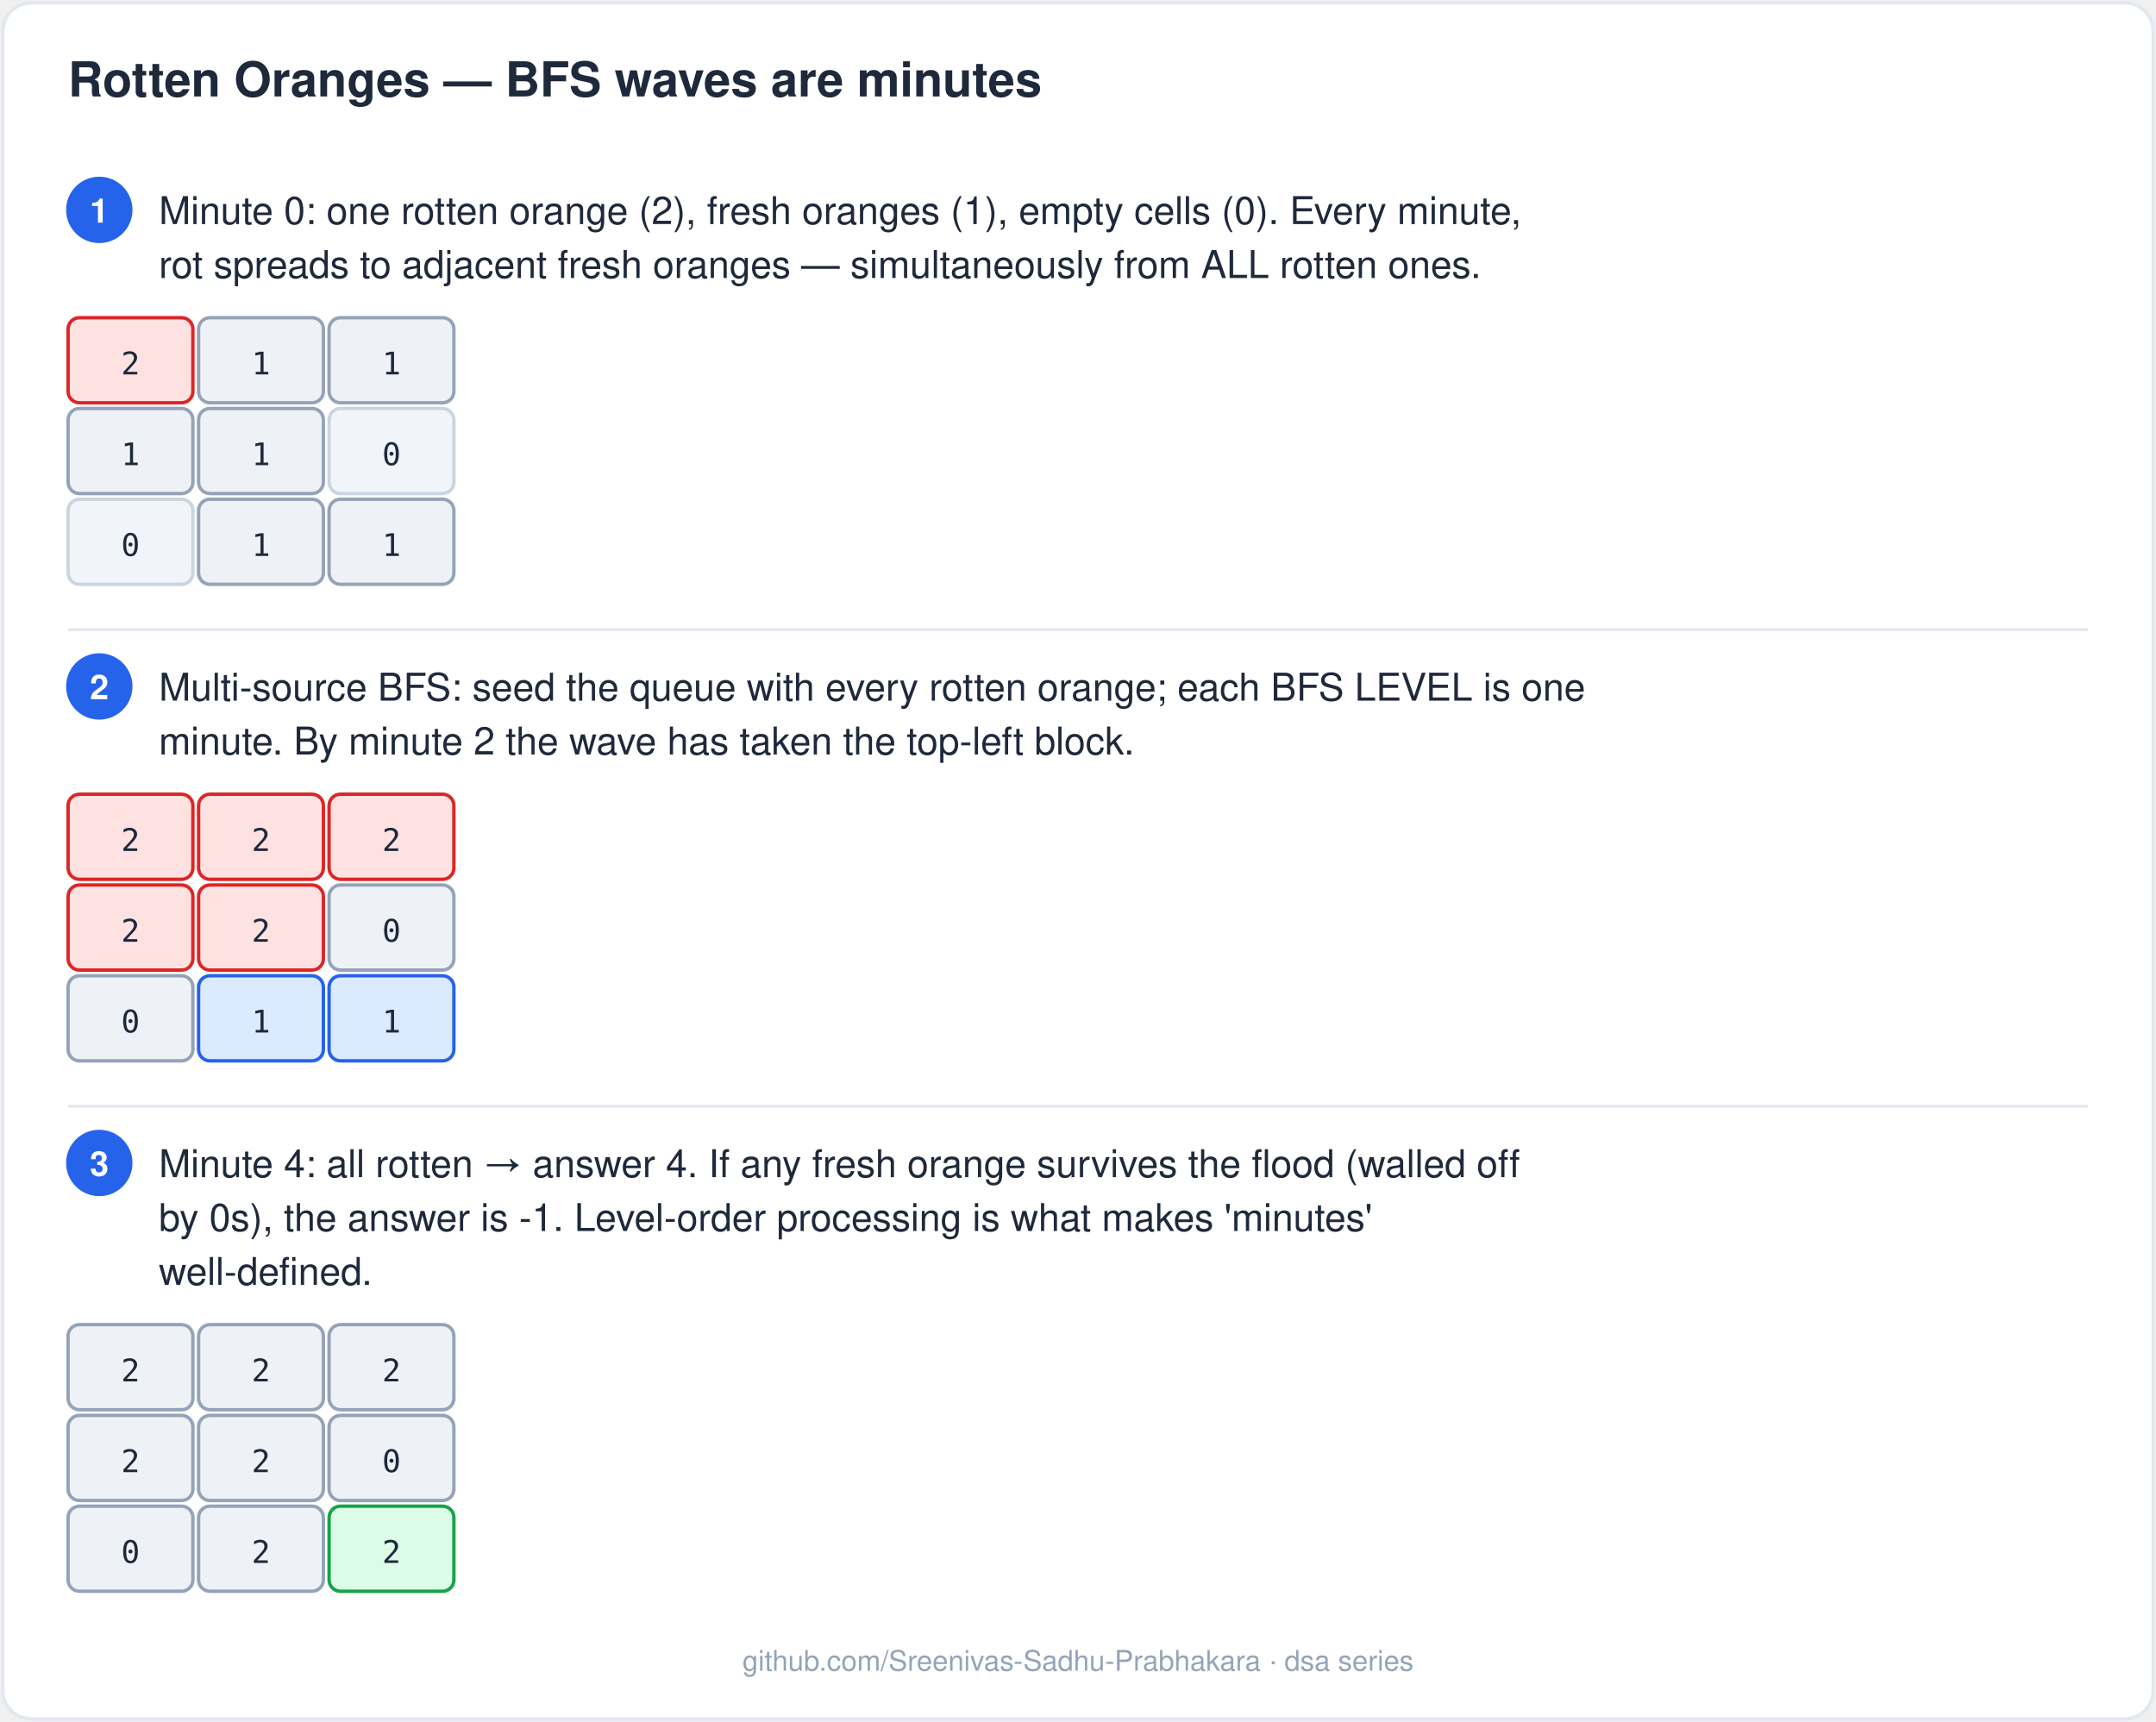
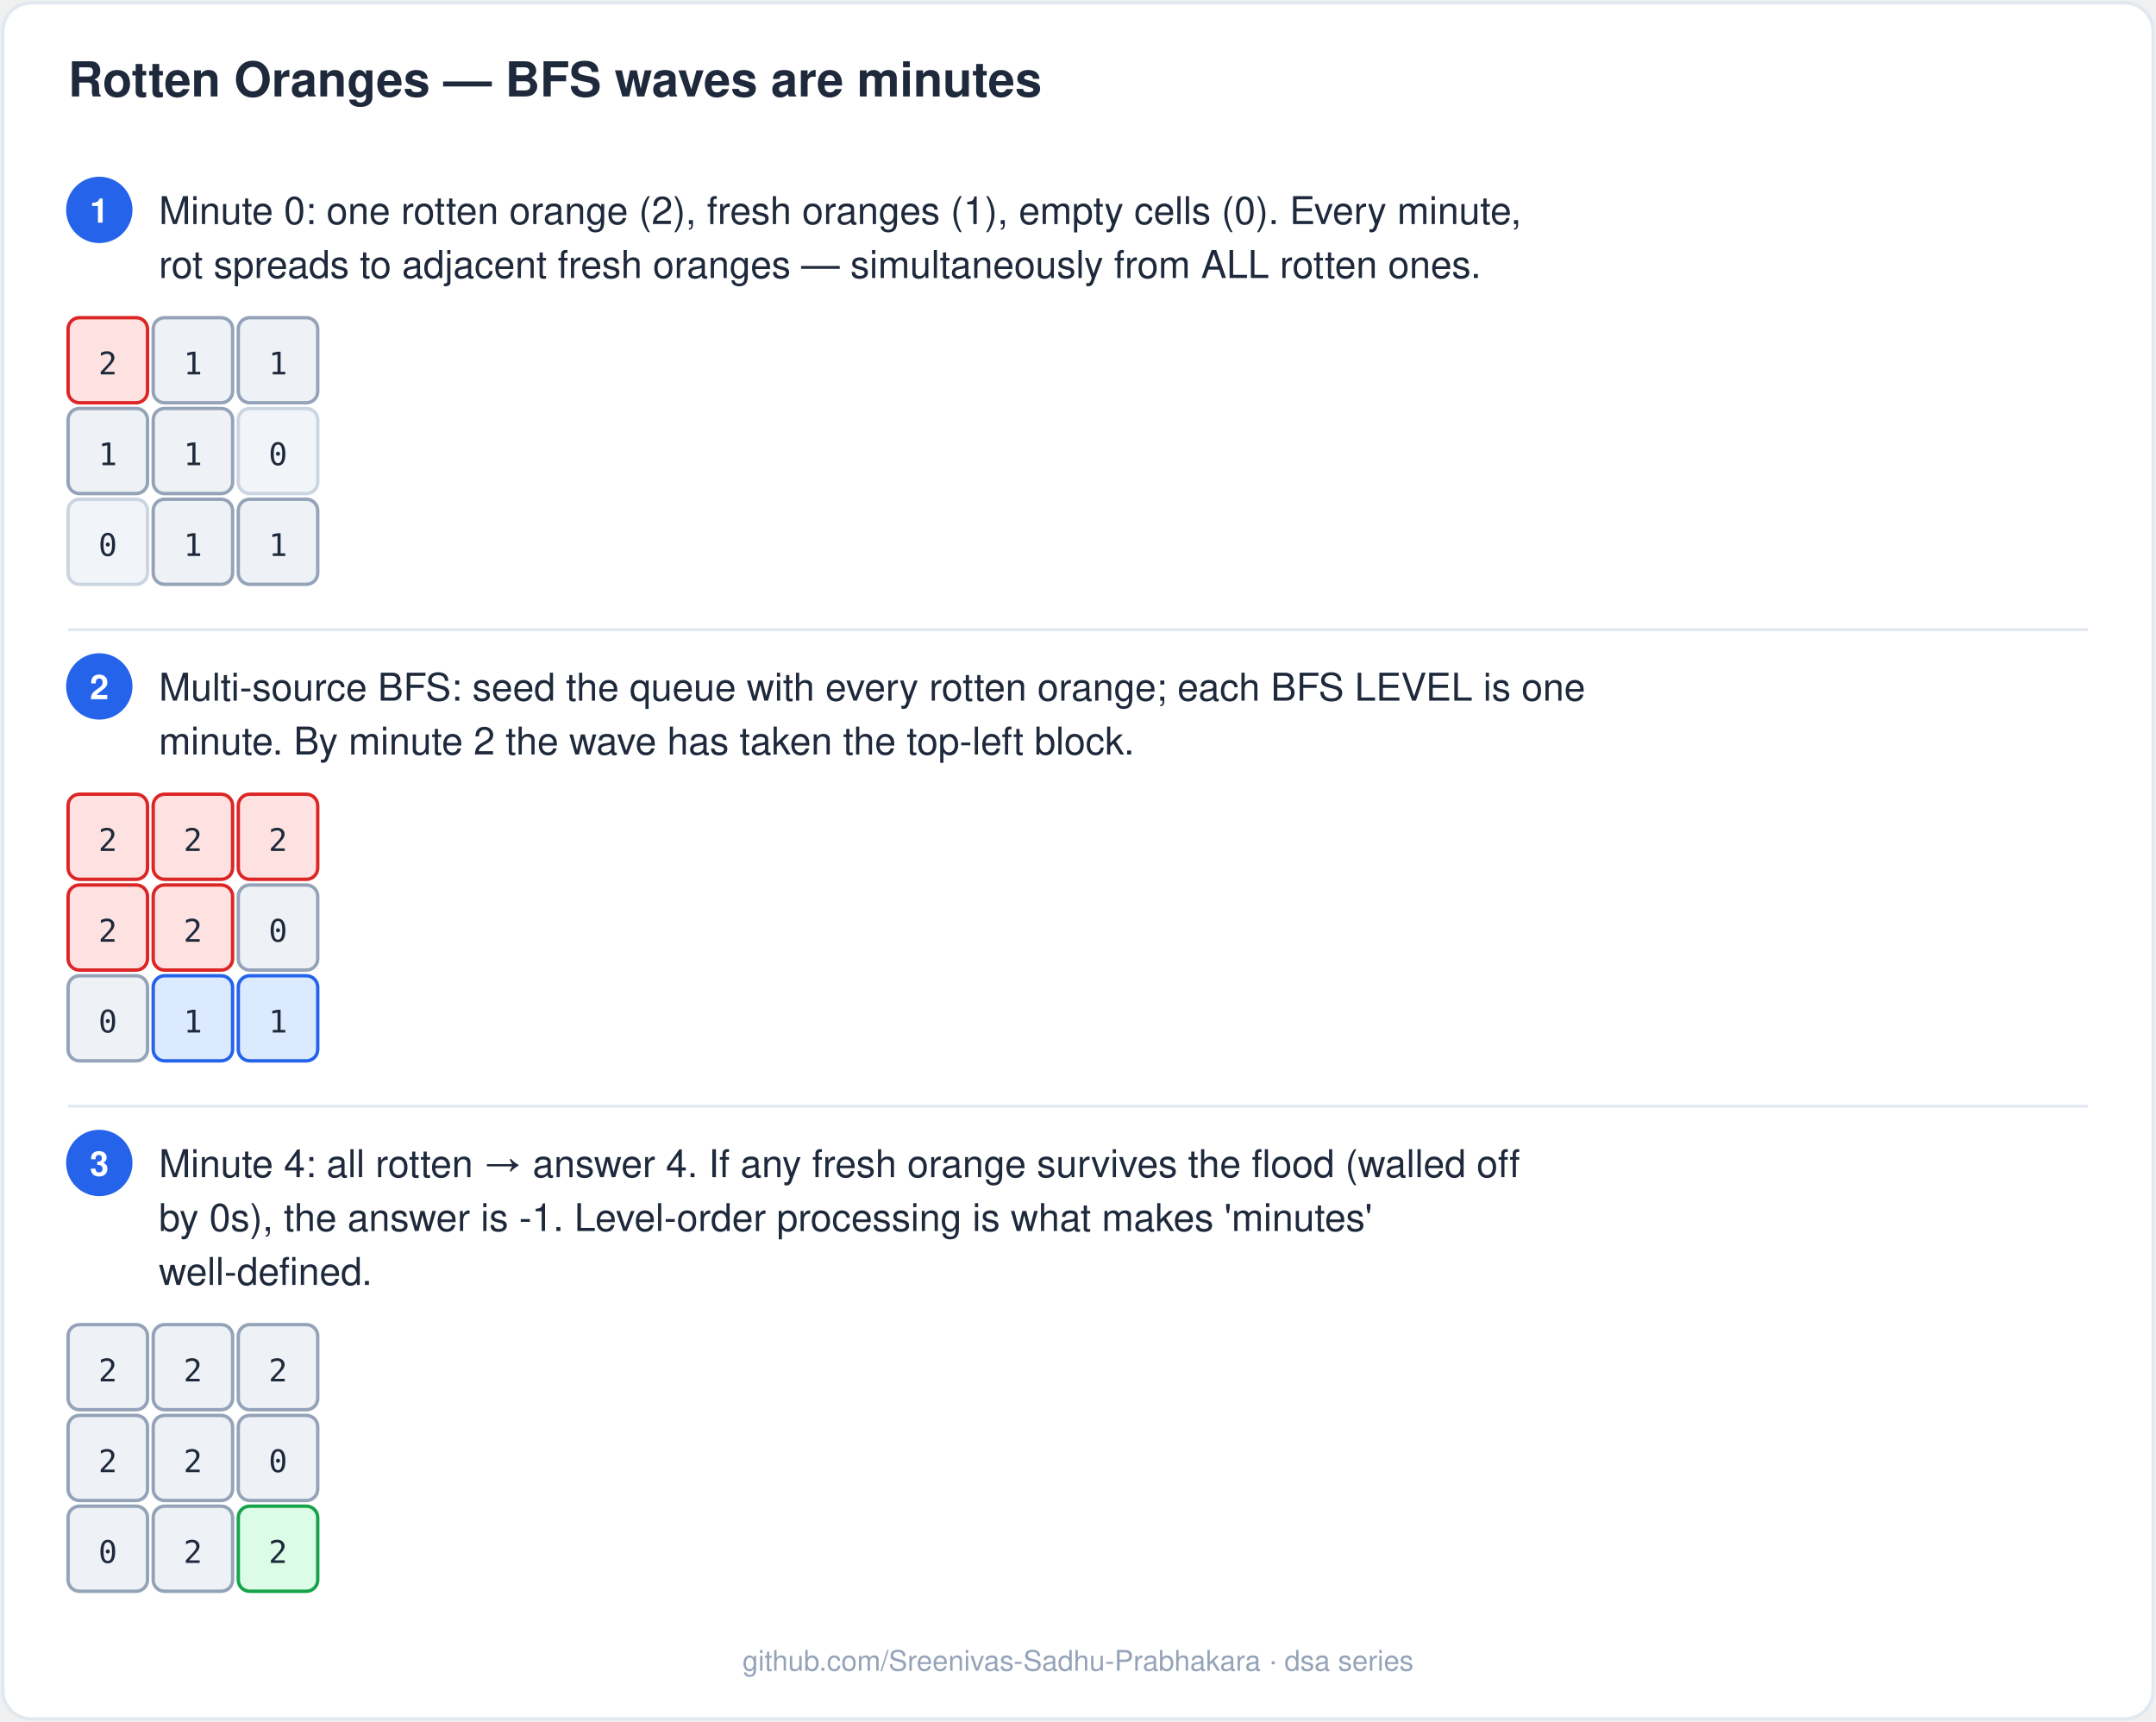
<svg xmlns="http://www.w3.org/2000/svg" width="760" height="607" viewBox="0 0 760 607" role="img" aria-label="Step-by-step visual walkthrough">
  <defs>
    <marker id="arr" markerWidth="8" markerHeight="8" refX="6" refY="3" orient="auto">
      <path d="M0,0 L7,3 L0,6 z" fill="context-stroke" />
    </marker>
  </defs>
  <rect x="1.0" y="1.0" width="758.0" height="605.0" rx="10" fill="#ffffff" stroke="#e2e8f0" stroke-width="1.2" />
  <text x="24.0" y="34.0" font-family="-apple-system,Segoe UI,Helvetica,Arial,sans-serif" font-size="17" fill="#1e293b" text-anchor="start" font-weight="600">Rotten Oranges — BFS waves are minutes</text>
  <circle cx="35.0" cy="74.0" r="11" fill="#2563eb" stroke="#2563eb" stroke-width="1.4" />
  <text x="35.0" y="78.5" font-family="-apple-system,Segoe UI,Helvetica,Arial,sans-serif" font-size="12" fill="#ffffff" text-anchor="middle" font-weight="600">1</text>
  <text x="56.0" y="79.0" font-family="-apple-system,Segoe UI,Helvetica,Arial,sans-serif" font-size="13.5" fill="#1e293b" text-anchor="start">Minute 0: one rotten orange (2), fresh oranges (1), empty cells (0). Every minute,</text>
  <text x="56.0" y="98.0" font-family="-apple-system,Segoe UI,Helvetica,Arial,sans-serif" font-size="13.5" fill="#1e293b" text-anchor="start">rot spreads to adjacent fresh oranges — simultaneously from ALL rotten ones.</text>
-   <rect x="24.0" y="112.0" width="44.0" height="30.0" rx="4" fill="#fee2e2" stroke="#dc2626" stroke-width="1.2" />
-   <text x="46.0" y="132.0" font-family="ui-monospace,Menlo,monospace" font-size="11" fill="#1e293b" text-anchor="middle">2</text>
-   <rect x="70.0" y="112.0" width="44.0" height="30.0" rx="4" fill="#eef2f7" stroke="#94a3b8" stroke-width="1.2" />
-   <text x="92.0" y="132.0" font-family="ui-monospace,Menlo,monospace" font-size="11" fill="#1e293b" text-anchor="middle">1</text>
-   <rect x="116.0" y="112.0" width="44.0" height="30.0" rx="4" fill="#eef2f7" stroke="#94a3b8" stroke-width="1.2" />
-   <text x="138.0" y="132.0" font-family="ui-monospace,Menlo,monospace" font-size="11" fill="#1e293b" text-anchor="middle">1</text>
-   <rect x="24.0" y="144.0" width="44.0" height="30.0" rx="4" fill="#eef2f7" stroke="#94a3b8" stroke-width="1.2" />
-   <text x="46.0" y="164.0" font-family="ui-monospace,Menlo,monospace" font-size="11" fill="#1e293b" text-anchor="middle">1</text>
-   <rect x="70.0" y="144.0" width="44.0" height="30.0" rx="4" fill="#eef2f7" stroke="#94a3b8" stroke-width="1.2" />
-   <text x="92.0" y="164.0" font-family="ui-monospace,Menlo,monospace" font-size="11" fill="#1e293b" text-anchor="middle">1</text>
-   <rect x="116.0" y="144.0" width="44.0" height="30.0" rx="4" fill="#f1f5f9" stroke="#cbd5e1" stroke-width="1.2" />
-   <text x="138.0" y="164.0" font-family="ui-monospace,Menlo,monospace" font-size="11" fill="#1e293b" text-anchor="middle">0</text>
-   <rect x="24.0" y="176.0" width="44.0" height="30.0" rx="4" fill="#f1f5f9" stroke="#cbd5e1" stroke-width="1.2" />
-   <text x="46.0" y="196.0" font-family="ui-monospace,Menlo,monospace" font-size="11" fill="#1e293b" text-anchor="middle">0</text>
-   <rect x="70.0" y="176.0" width="44.0" height="30.0" rx="4" fill="#eef2f7" stroke="#94a3b8" stroke-width="1.2" />
-   <text x="92.0" y="196.0" font-family="ui-monospace,Menlo,monospace" font-size="11" fill="#1e293b" text-anchor="middle">1</text>
-   <rect x="116.0" y="176.0" width="44.0" height="30.0" rx="4" fill="#eef2f7" stroke="#94a3b8" stroke-width="1.2" />
-   <text x="138.0" y="196.0" font-family="ui-monospace,Menlo,monospace" font-size="11" fill="#1e293b" text-anchor="middle">1</text>
+   <rect x="24.0" y="112.0" width="28.0" height="30.0" rx="4" fill="#fee2e2" stroke="#dc2626" stroke-width="1.2" />
+   <text x="38.0" y="132.0" font-family="ui-monospace,Menlo,monospace" font-size="11" fill="#1e293b" text-anchor="middle">2</text>
+   <rect x="54.0" y="112.0" width="28.0" height="30.0" rx="4" fill="#eef2f7" stroke="#94a3b8" stroke-width="1.2" />
+   <text x="68.0" y="132.0" font-family="ui-monospace,Menlo,monospace" font-size="11" fill="#1e293b" text-anchor="middle">1</text>
+   <rect x="84.0" y="112.0" width="28.0" height="30.0" rx="4" fill="#eef2f7" stroke="#94a3b8" stroke-width="1.2" />
+   <text x="98.0" y="132.0" font-family="ui-monospace,Menlo,monospace" font-size="11" fill="#1e293b" text-anchor="middle">1</text>
+   <rect x="24.0" y="144.0" width="28.0" height="30.0" rx="4" fill="#eef2f7" stroke="#94a3b8" stroke-width="1.2" />
+   <text x="38.0" y="164.0" font-family="ui-monospace,Menlo,monospace" font-size="11" fill="#1e293b" text-anchor="middle">1</text>
+   <rect x="54.0" y="144.0" width="28.0" height="30.0" rx="4" fill="#eef2f7" stroke="#94a3b8" stroke-width="1.2" />
+   <text x="68.0" y="164.0" font-family="ui-monospace,Menlo,monospace" font-size="11" fill="#1e293b" text-anchor="middle">1</text>
+   <rect x="84.0" y="144.0" width="28.0" height="30.0" rx="4" fill="#f1f5f9" stroke="#cbd5e1" stroke-width="1.2" />
+   <text x="98.0" y="164.0" font-family="ui-monospace,Menlo,monospace" font-size="11" fill="#1e293b" text-anchor="middle">0</text>
+   <rect x="24.0" y="176.0" width="28.0" height="30.0" rx="4" fill="#f1f5f9" stroke="#cbd5e1" stroke-width="1.2" />
+   <text x="38.0" y="196.0" font-family="ui-monospace,Menlo,monospace" font-size="11" fill="#1e293b" text-anchor="middle">0</text>
+   <rect x="54.0" y="176.0" width="28.0" height="30.0" rx="4" fill="#eef2f7" stroke="#94a3b8" stroke-width="1.2" />
+   <text x="68.0" y="196.0" font-family="ui-monospace,Menlo,monospace" font-size="11" fill="#1e293b" text-anchor="middle">1</text>
+   <rect x="84.0" y="176.0" width="28.0" height="30.0" rx="4" fill="#eef2f7" stroke="#94a3b8" stroke-width="1.2" />
+   <text x="98.0" y="196.0" font-family="ui-monospace,Menlo,monospace" font-size="11" fill="#1e293b" text-anchor="middle">1</text>
  <line x1="24.0" y1="222.0" x2="736.0" y2="222.0" stroke="#e2e8f0" stroke-width="1" />
  <circle cx="35.0" cy="242.0" r="11" fill="#2563eb" stroke="#2563eb" stroke-width="1.4" />
  <text x="35.0" y="246.5" font-family="-apple-system,Segoe UI,Helvetica,Arial,sans-serif" font-size="12" fill="#ffffff" text-anchor="middle" font-weight="600">2</text>
  <text x="56.0" y="247.0" font-family="-apple-system,Segoe UI,Helvetica,Arial,sans-serif" font-size="13.5" fill="#1e293b" text-anchor="start">Multi-source BFS: seed the queue with every rotten orange; each BFS LEVEL is one</text>
  <text x="56.0" y="266.0" font-family="-apple-system,Segoe UI,Helvetica,Arial,sans-serif" font-size="13.5" fill="#1e293b" text-anchor="start">minute. By minute 2 the wave has taken the top-left block.</text>
-   <rect x="24.0" y="280.0" width="44.0" height="30.0" rx="4" fill="#fee2e2" stroke="#dc2626" stroke-width="1.2" />
-   <text x="46.0" y="300.0" font-family="ui-monospace,Menlo,monospace" font-size="11" fill="#1e293b" text-anchor="middle">2</text>
-   <rect x="70.0" y="280.0" width="44.0" height="30.0" rx="4" fill="#fee2e2" stroke="#dc2626" stroke-width="1.2" />
-   <text x="92.0" y="300.0" font-family="ui-monospace,Menlo,monospace" font-size="11" fill="#1e293b" text-anchor="middle">2</text>
-   <rect x="116.0" y="280.0" width="44.0" height="30.0" rx="4" fill="#fee2e2" stroke="#dc2626" stroke-width="1.2" />
-   <text x="138.0" y="300.0" font-family="ui-monospace,Menlo,monospace" font-size="11" fill="#1e293b" text-anchor="middle">2</text>
-   <rect x="24.0" y="312.0" width="44.0" height="30.0" rx="4" fill="#fee2e2" stroke="#dc2626" stroke-width="1.2" />
-   <text x="46.0" y="332.0" font-family="ui-monospace,Menlo,monospace" font-size="11" fill="#1e293b" text-anchor="middle">2</text>
-   <rect x="70.0" y="312.0" width="44.0" height="30.0" rx="4" fill="#fee2e2" stroke="#dc2626" stroke-width="1.2" />
-   <text x="92.0" y="332.0" font-family="ui-monospace,Menlo,monospace" font-size="11" fill="#1e293b" text-anchor="middle">2</text>
-   <rect x="116.0" y="312.0" width="44.0" height="30.0" rx="4" fill="#eef2f7" stroke="#94a3b8" stroke-width="1.2" />
-   <text x="138.0" y="332.0" font-family="ui-monospace,Menlo,monospace" font-size="11" fill="#1e293b" text-anchor="middle">0</text>
-   <rect x="24.0" y="344.0" width="44.0" height="30.0" rx="4" fill="#eef2f7" stroke="#94a3b8" stroke-width="1.2" />
-   <text x="46.0" y="364.0" font-family="ui-monospace,Menlo,monospace" font-size="11" fill="#1e293b" text-anchor="middle">0</text>
-   <rect x="70.0" y="344.0" width="44.0" height="30.0" rx="4" fill="#dbeafe" stroke="#2563eb" stroke-width="1.2" />
-   <text x="92.0" y="364.0" font-family="ui-monospace,Menlo,monospace" font-size="11" fill="#1e293b" text-anchor="middle">1</text>
-   <rect x="116.0" y="344.0" width="44.0" height="30.0" rx="4" fill="#dbeafe" stroke="#2563eb" stroke-width="1.2" />
-   <text x="138.0" y="364.0" font-family="ui-monospace,Menlo,monospace" font-size="11" fill="#1e293b" text-anchor="middle">1</text>
+   <rect x="24.0" y="280.0" width="28.0" height="30.0" rx="4" fill="#fee2e2" stroke="#dc2626" stroke-width="1.2" />
+   <text x="38.0" y="300.0" font-family="ui-monospace,Menlo,monospace" font-size="11" fill="#1e293b" text-anchor="middle">2</text>
+   <rect x="54.0" y="280.0" width="28.0" height="30.0" rx="4" fill="#fee2e2" stroke="#dc2626" stroke-width="1.2" />
+   <text x="68.0" y="300.0" font-family="ui-monospace,Menlo,monospace" font-size="11" fill="#1e293b" text-anchor="middle">2</text>
+   <rect x="84.0" y="280.0" width="28.0" height="30.0" rx="4" fill="#fee2e2" stroke="#dc2626" stroke-width="1.2" />
+   <text x="98.0" y="300.0" font-family="ui-monospace,Menlo,monospace" font-size="11" fill="#1e293b" text-anchor="middle">2</text>
+   <rect x="24.0" y="312.0" width="28.0" height="30.0" rx="4" fill="#fee2e2" stroke="#dc2626" stroke-width="1.2" />
+   <text x="38.0" y="332.0" font-family="ui-monospace,Menlo,monospace" font-size="11" fill="#1e293b" text-anchor="middle">2</text>
+   <rect x="54.0" y="312.0" width="28.0" height="30.0" rx="4" fill="#fee2e2" stroke="#dc2626" stroke-width="1.2" />
+   <text x="68.0" y="332.0" font-family="ui-monospace,Menlo,monospace" font-size="11" fill="#1e293b" text-anchor="middle">2</text>
+   <rect x="84.0" y="312.0" width="28.0" height="30.0" rx="4" fill="#eef2f7" stroke="#94a3b8" stroke-width="1.2" />
+   <text x="98.0" y="332.0" font-family="ui-monospace,Menlo,monospace" font-size="11" fill="#1e293b" text-anchor="middle">0</text>
+   <rect x="24.0" y="344.0" width="28.0" height="30.0" rx="4" fill="#eef2f7" stroke="#94a3b8" stroke-width="1.2" />
+   <text x="38.0" y="364.0" font-family="ui-monospace,Menlo,monospace" font-size="11" fill="#1e293b" text-anchor="middle">0</text>
+   <rect x="54.0" y="344.0" width="28.0" height="30.0" rx="4" fill="#dbeafe" stroke="#2563eb" stroke-width="1.2" />
+   <text x="68.0" y="364.0" font-family="ui-monospace,Menlo,monospace" font-size="11" fill="#1e293b" text-anchor="middle">1</text>
+   <rect x="84.0" y="344.0" width="28.0" height="30.0" rx="4" fill="#dbeafe" stroke="#2563eb" stroke-width="1.2" />
+   <text x="98.0" y="364.0" font-family="ui-monospace,Menlo,monospace" font-size="11" fill="#1e293b" text-anchor="middle">1</text>
  <line x1="24.0" y1="390.0" x2="736.0" y2="390.0" stroke="#e2e8f0" stroke-width="1" />
  <circle cx="35.0" cy="410.0" r="11" fill="#2563eb" stroke="#2563eb" stroke-width="1.4" />
  <text x="35.0" y="414.5" font-family="-apple-system,Segoe UI,Helvetica,Arial,sans-serif" font-size="12" fill="#ffffff" text-anchor="middle" font-weight="600">3</text>
  <text x="56.0" y="415.0" font-family="-apple-system,Segoe UI,Helvetica,Arial,sans-serif" font-size="13.5" fill="#1e293b" text-anchor="start">Minute 4: all rotten → answer 4. If any fresh orange survives the flood (walled off</text>
  <text x="56.0" y="434.0" font-family="-apple-system,Segoe UI,Helvetica,Arial,sans-serif" font-size="13.5" fill="#1e293b" text-anchor="start">by 0s), the answer is -1. Level-order processing is what makes 'minutes'</text>
  <text x="56.0" y="453.0" font-family="-apple-system,Segoe UI,Helvetica,Arial,sans-serif" font-size="13.5" fill="#1e293b" text-anchor="start">well-defined.</text>
-   <rect x="24.0" y="467.0" width="44.0" height="30.0" rx="4" fill="#eef2f7" stroke="#94a3b8" stroke-width="1.2" />
-   <text x="46.0" y="487.0" font-family="ui-monospace,Menlo,monospace" font-size="11" fill="#1e293b" text-anchor="middle">2</text>
-   <rect x="70.0" y="467.0" width="44.0" height="30.0" rx="4" fill="#eef2f7" stroke="#94a3b8" stroke-width="1.2" />
-   <text x="92.0" y="487.0" font-family="ui-monospace,Menlo,monospace" font-size="11" fill="#1e293b" text-anchor="middle">2</text>
-   <rect x="116.0" y="467.0" width="44.0" height="30.0" rx="4" fill="#eef2f7" stroke="#94a3b8" stroke-width="1.2" />
-   <text x="138.0" y="487.0" font-family="ui-monospace,Menlo,monospace" font-size="11" fill="#1e293b" text-anchor="middle">2</text>
-   <rect x="24.0" y="499.0" width="44.0" height="30.0" rx="4" fill="#eef2f7" stroke="#94a3b8" stroke-width="1.2" />
-   <text x="46.0" y="519.0" font-family="ui-monospace,Menlo,monospace" font-size="11" fill="#1e293b" text-anchor="middle">2</text>
-   <rect x="70.0" y="499.0" width="44.0" height="30.0" rx="4" fill="#eef2f7" stroke="#94a3b8" stroke-width="1.2" />
-   <text x="92.0" y="519.0" font-family="ui-monospace,Menlo,monospace" font-size="11" fill="#1e293b" text-anchor="middle">2</text>
-   <rect x="116.0" y="499.0" width="44.0" height="30.0" rx="4" fill="#eef2f7" stroke="#94a3b8" stroke-width="1.2" />
-   <text x="138.0" y="519.0" font-family="ui-monospace,Menlo,monospace" font-size="11" fill="#1e293b" text-anchor="middle">0</text>
-   <rect x="24.0" y="531.0" width="44.0" height="30.0" rx="4" fill="#eef2f7" stroke="#94a3b8" stroke-width="1.2" />
-   <text x="46.0" y="551.0" font-family="ui-monospace,Menlo,monospace" font-size="11" fill="#1e293b" text-anchor="middle">0</text>
-   <rect x="70.0" y="531.0" width="44.0" height="30.0" rx="4" fill="#eef2f7" stroke="#94a3b8" stroke-width="1.2" />
-   <text x="92.0" y="551.0" font-family="ui-monospace,Menlo,monospace" font-size="11" fill="#1e293b" text-anchor="middle">2</text>
-   <rect x="116.0" y="531.0" width="44.0" height="30.0" rx="4" fill="#dcfce7" stroke="#16a34a" stroke-width="1.2" />
-   <text x="138.0" y="551.0" font-family="ui-monospace,Menlo,monospace" font-size="11" fill="#1e293b" text-anchor="middle">2</text>
+   <rect x="24.0" y="467.0" width="28.0" height="30.0" rx="4" fill="#eef2f7" stroke="#94a3b8" stroke-width="1.2" />
+   <text x="38.0" y="487.0" font-family="ui-monospace,Menlo,monospace" font-size="11" fill="#1e293b" text-anchor="middle">2</text>
+   <rect x="54.0" y="467.0" width="28.0" height="30.0" rx="4" fill="#eef2f7" stroke="#94a3b8" stroke-width="1.2" />
+   <text x="68.0" y="487.0" font-family="ui-monospace,Menlo,monospace" font-size="11" fill="#1e293b" text-anchor="middle">2</text>
+   <rect x="84.0" y="467.0" width="28.0" height="30.0" rx="4" fill="#eef2f7" stroke="#94a3b8" stroke-width="1.2" />
+   <text x="98.0" y="487.0" font-family="ui-monospace,Menlo,monospace" font-size="11" fill="#1e293b" text-anchor="middle">2</text>
+   <rect x="24.0" y="499.0" width="28.0" height="30.0" rx="4" fill="#eef2f7" stroke="#94a3b8" stroke-width="1.2" />
+   <text x="38.0" y="519.0" font-family="ui-monospace,Menlo,monospace" font-size="11" fill="#1e293b" text-anchor="middle">2</text>
+   <rect x="54.0" y="499.0" width="28.0" height="30.0" rx="4" fill="#eef2f7" stroke="#94a3b8" stroke-width="1.2" />
+   <text x="68.0" y="519.0" font-family="ui-monospace,Menlo,monospace" font-size="11" fill="#1e293b" text-anchor="middle">2</text>
+   <rect x="84.0" y="499.0" width="28.0" height="30.0" rx="4" fill="#eef2f7" stroke="#94a3b8" stroke-width="1.2" />
+   <text x="98.0" y="519.0" font-family="ui-monospace,Menlo,monospace" font-size="11" fill="#1e293b" text-anchor="middle">0</text>
+   <rect x="24.0" y="531.0" width="28.0" height="30.0" rx="4" fill="#eef2f7" stroke="#94a3b8" stroke-width="1.2" />
+   <text x="38.0" y="551.0" font-family="ui-monospace,Menlo,monospace" font-size="11" fill="#1e293b" text-anchor="middle">0</text>
+   <rect x="54.0" y="531.0" width="28.0" height="30.0" rx="4" fill="#eef2f7" stroke="#94a3b8" stroke-width="1.2" />
+   <text x="68.0" y="551.0" font-family="ui-monospace,Menlo,monospace" font-size="11" fill="#1e293b" text-anchor="middle">2</text>
+   <rect x="84.0" y="531.0" width="28.0" height="30.0" rx="4" fill="#dcfce7" stroke="#16a34a" stroke-width="1.2" />
+   <text x="98.0" y="551.0" font-family="ui-monospace,Menlo,monospace" font-size="11" fill="#1e293b" text-anchor="middle">2</text>
  <text x="380.0" y="589.0" font-family="-apple-system,Segoe UI,Helvetica,Arial,sans-serif" font-size="10" fill="#94a3b8" text-anchor="middle">github.com/Sreenivas-Sadhu-Prabhakara · dsa series</text>
</svg>
